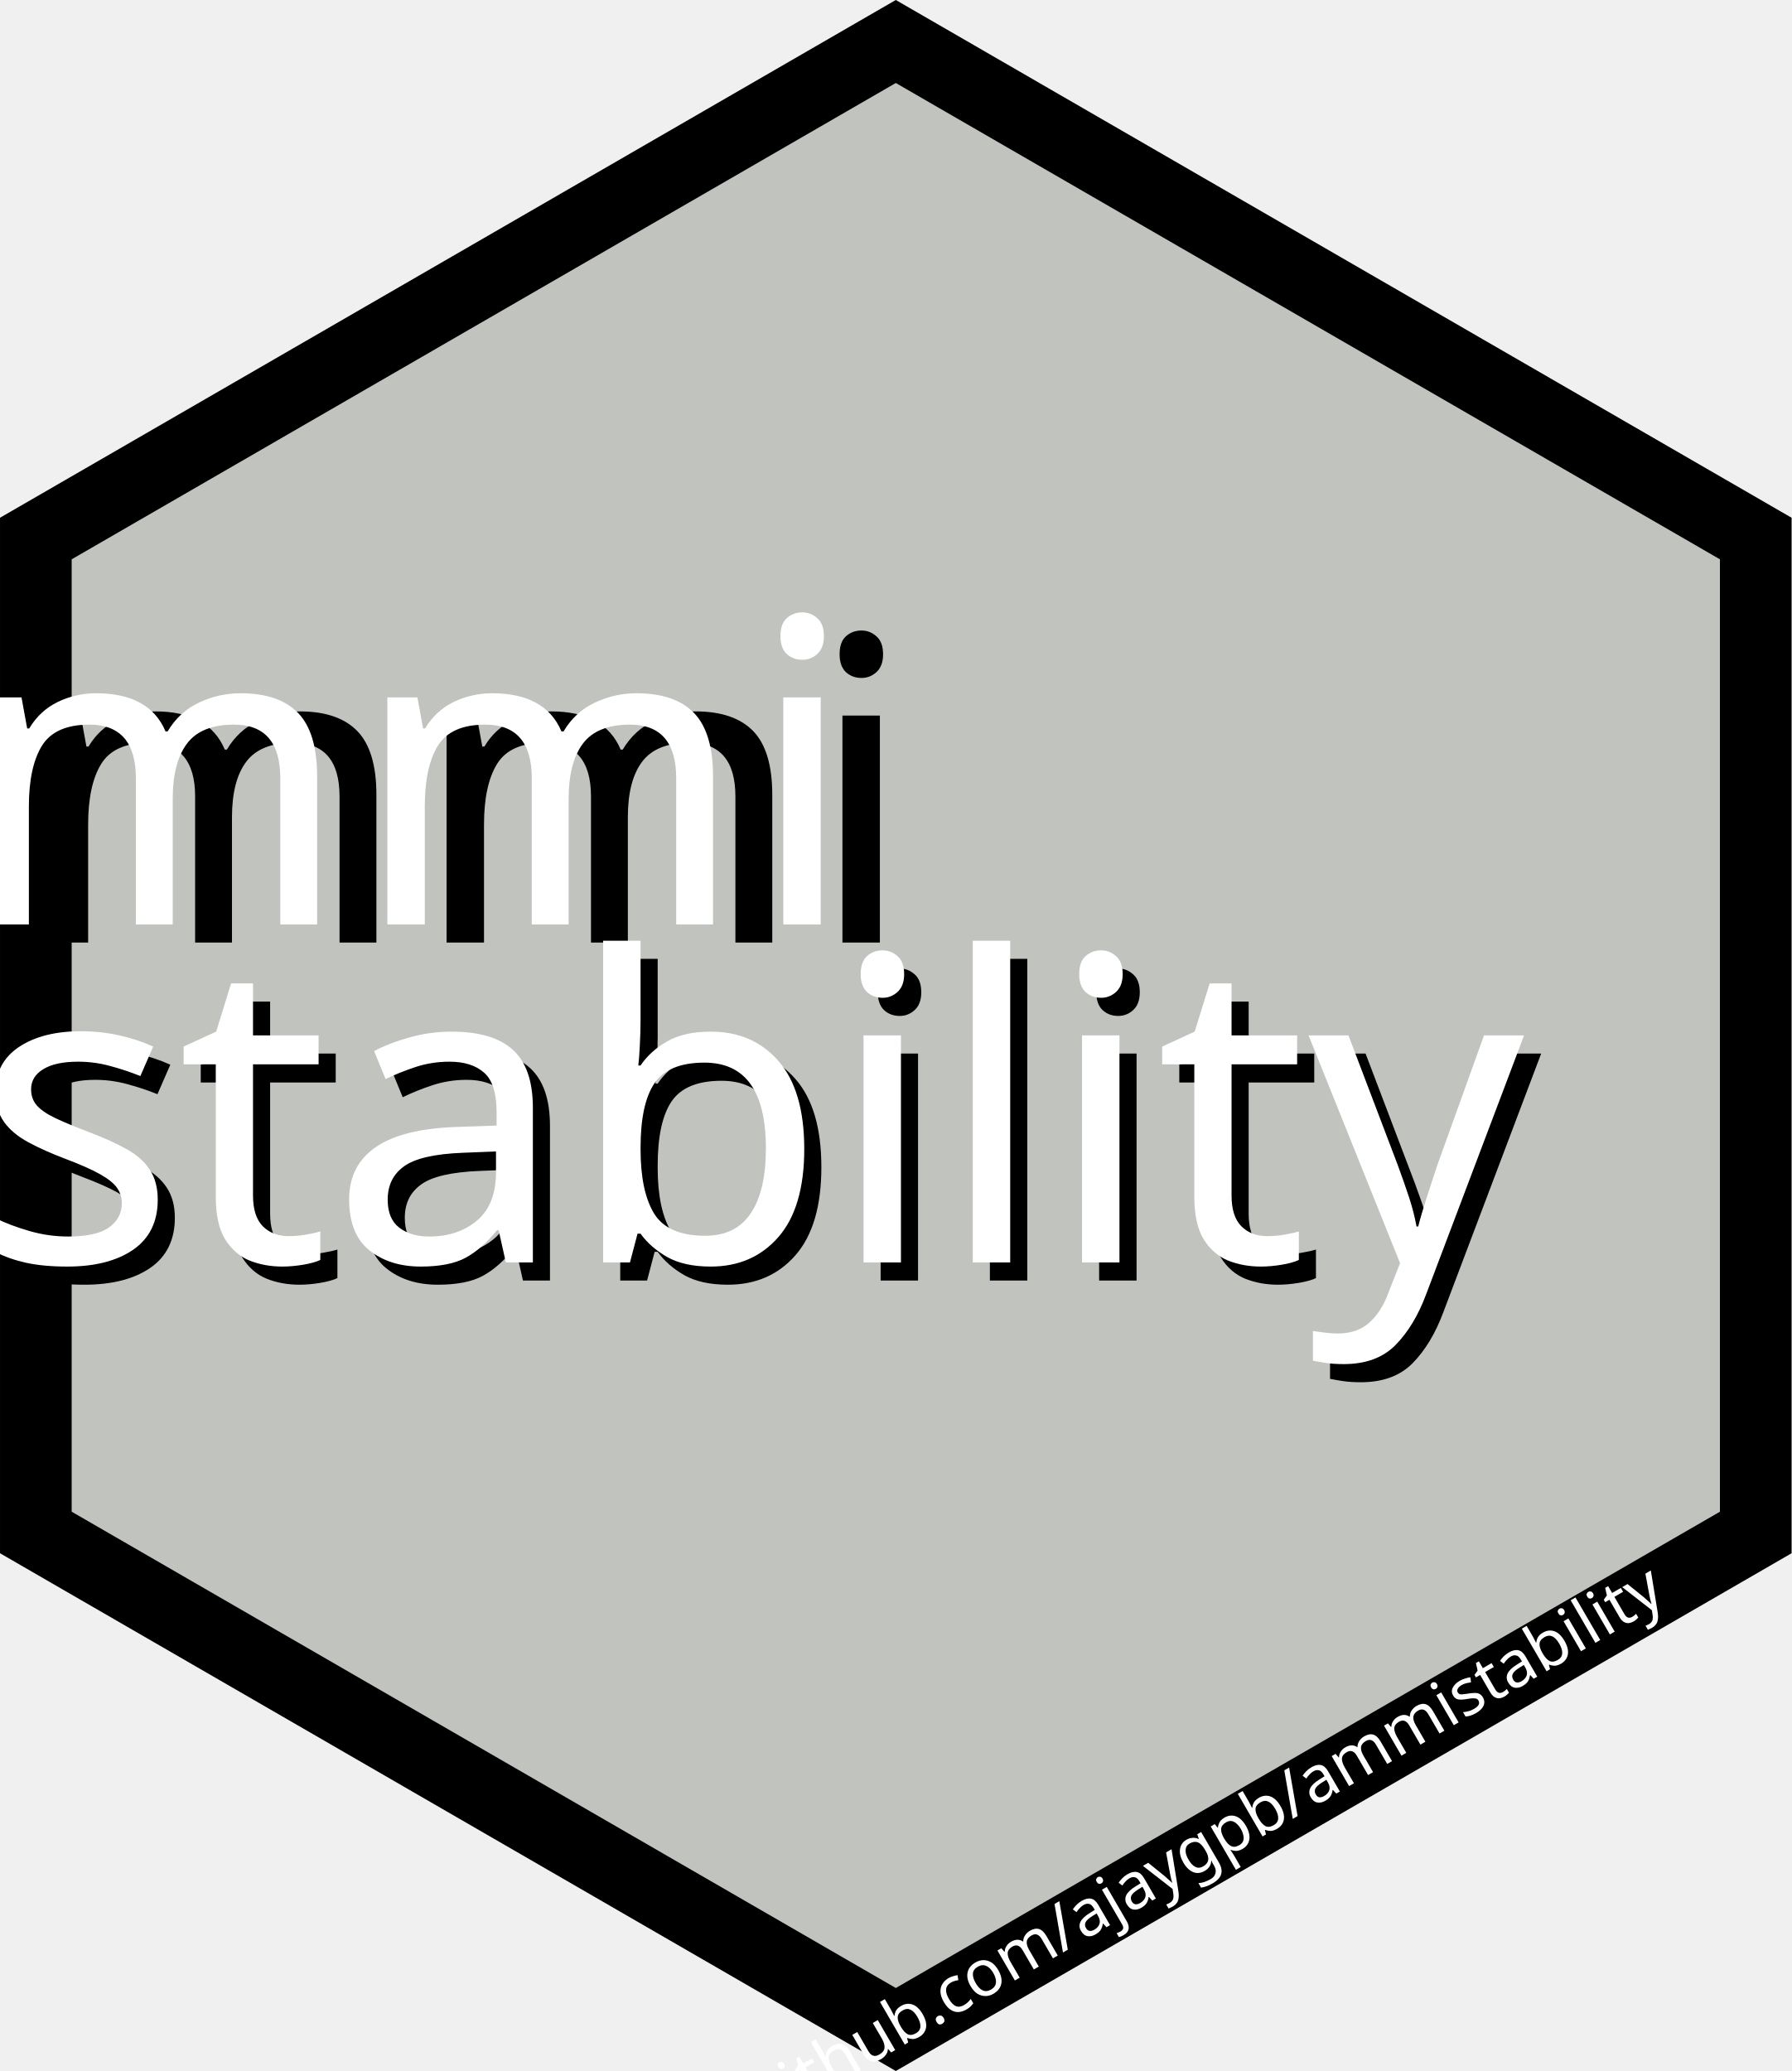
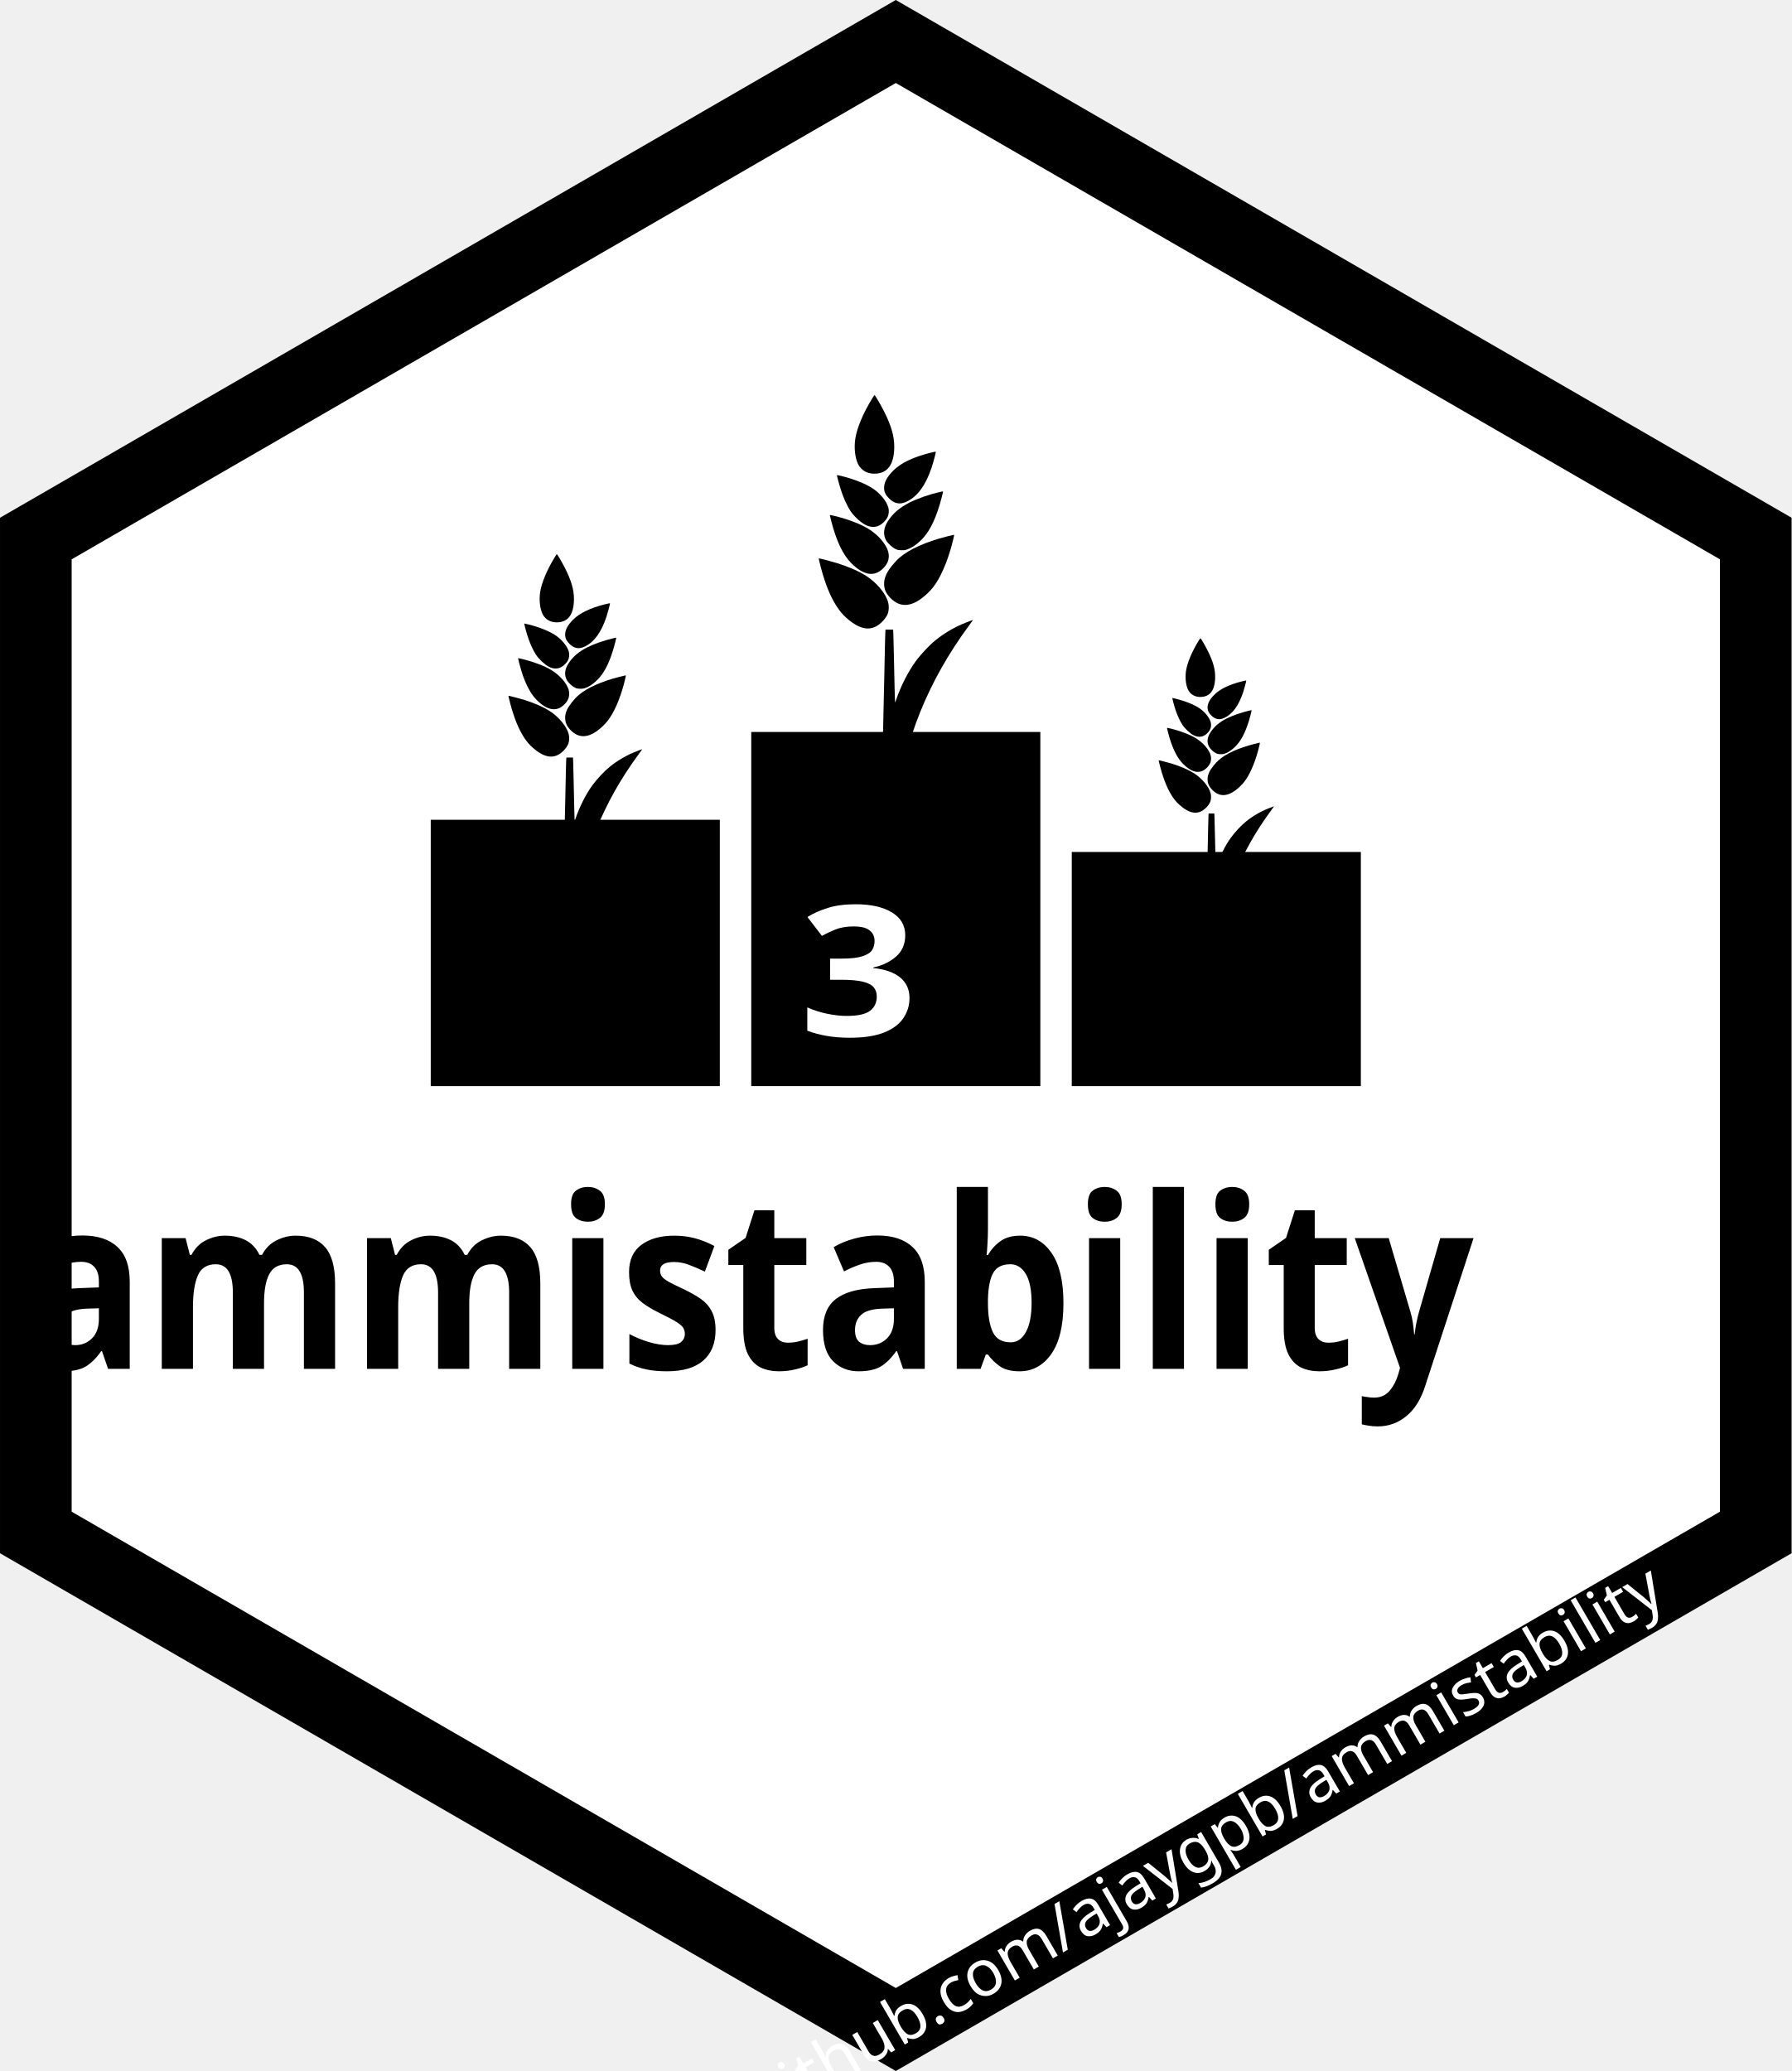
<svg xmlns="http://www.w3.org/2000/svg" xmlns:ns1="https://sketch.io/dtd/" version="1.1" ns1:metadata="eyJ0aXRsZSI6IkxvZ29NYWtyIiwiZGVzY3JpcHRpb24iOiJtYWRlIHdpdGggaHR0cDovL2xvZ29tYWtyLmNvbSIsIm1ldGFkYXRhIjp7InVzZXJBZ2VudCI6eyJ1c2VyQWdlbnQiOiJNb3ppbGxhLzUuMCAoWDExOyBVYnVudHU7IExpbnV4IHg4Nl82NDsgcnY6NTYuMCkgR2Vja28vMjAxMDAxMDEgRmlyZWZveC81Ni4wIiwiZWRnZSI6ZmFsc2UsImZpcmVmb3giOnRydWUsImllIjpmYWxzZSwib3BlcmEiOmZhbHNlLCJjaHJvbWUiOmZhbHNlLCJzYWZhcmkiOmZhbHNlLCJibGFja2JlcnJ5IjpmYWxzZSwibWFjIjpmYWxzZSwid2luZG93cyI6ZmFsc2UsImxpbnV4Ijp0cnVlLCJhbmRyb2lkIjpmYWxzZSwiaW9zIjpmYWxzZSwiX21vYmlsZSI6ZmFsc2UsImNvcmRvdmEiOmZhbHNlLCJwaGFudG9tIjpmYWxzZSwiY2hyb21lQXBwIjpmYWxzZSwibm9kZSI6ZmFsc2UsIm5vZGV3ZWJraXQiOmZhbHNlLCJsYW5nIjoiZW4tdXMiLCJoaXN0b3J5Ijp0cnVlLCJjaG9vc2VFbnRyeSI6ZmFsc2UsImNhbnZhcyI6dHJ1ZSwiY3NzQmFja2dyb3VuZEJsZW5kTW9kZSI6ImJhY2tncm91bmRCbGVuZE1vZGUiLCJjc3NCYWNrZ3JvdW5kQ2xpcCI6ImJhY2tncm91bmRDbGlwIiwiY3NzRmlsdGVyIjoiZmlsdGVyIiwiY3NzVGV4dEZpbGxDb2xvciI6IndlYmtpdFRleHRGaWxsQ29sb3IiLCJjc3NUcmFuc2Zvcm0iOiJ0cmFuc2Zvcm0iLCJjc3NUcmFuc2Zvcm1PcmlnaW4iOiJ0cmFuc2Zvcm1PcmlnaW4iLCJjdHhfaW1hZ2VTbW9vdGhpbmciOnRydWUsImN0eF9saW5lRGFzaCI6dHJ1ZSwiY3R4X2JsaXAiOnRydWUsImdjbyI6eyJzb3VyY2Utb3ZlciI6dHJ1ZSwic291cmNlLWluIjp0cnVlLCJzb3VyY2Utb3V0Ijp0cnVlLCJzb3VyY2UtYXRvcCI6dHJ1ZSwiZGVzdGluYXRpb24tb3ZlciI6dHJ1ZSwiZGVzdGluYXRpb24taW4iOnRydWUsImRlc3RpbmF0aW9uLW91dCI6dHJ1ZSwiZGVzdGluYXRpb24tYXRvcCI6dHJ1ZSwibGlnaHRlciI6dHJ1ZSwiY29weSI6dHJ1ZSwieG9yIjp0cnVlLCJfX2NvbXBvc2l0ZSI6dHJ1ZSwibm9ybWFsIjp0cnVlLCJtdWx0aXBseSI6dHJ1ZSwic2NyZWVuIjp0cnVlLCJvdmVybGF5Ijp0cnVlLCJkYXJrZW4iOnRydWUsImxpZ2h0ZW4iOnRydWUsImNvbG9yLWRvZGdlIjp0cnVlLCJjb2xvci1idXJuIjp0cnVlLCJoYXJkLWxpZ2h0Ijp0cnVlLCJzb2Z0LWxpZ2h0Ijp0cnVlLCJkaWZmZXJlbmNlIjp0cnVlLCJleGNsdXNpb24iOnRydWUsImh1ZSI6dHJ1ZSwic2F0dXJhdGlvbiI6dHJ1ZSwiY29sb3IiOnRydWUsImx1bWlub3NpdHkiOnRydWUsIl9fYmxlbmQiOnRydWV9LCJfcGl4ZWxSYXRpbyI6MSwicGl4ZWxSYXRpbyI6MSwiaWRiIjp0cnVlLCJpbmNvZ25pdG8iOmZhbHNlLCJpb19ibG9iIjp0cnVlLCJpZGJfYmxvYiI6dHJ1ZSwiY2xpcGJvYXJkIjp0cnVlfX0sImNsaXBQYXRoIjp7ImVuYWJsZWQiOnRydWV9LCJleHBvcnREUEkiOjcyLCJleHBvcnRGb3JtYXQiOiJwbmciLCJleHBvcnRRdWFsaXR5IjowLjk1LCJzY2FsZSI6MSwidW5pdHMiOiIlIiwid2lkdGgiOjEwMCwiaGVpZ2h0IjoxMDAsInBhZ2VzIjp7Imxlbmd0aCI6MSwiZGF0YSI6W3sid2lkdGgiOjEwMCwiaGVpZ2h0IjoxMDB9XX19" width="1.73in" height="2in" viewBox="463.36 86 155.7 180" ns1:version="5.1.37" id="svg2">
  <defs id="defs23">
    </defs>
-   <path style="fill:#c0c3be;fill-opacity:1;stroke:none" d="m 504.58,239.385 -36.356,-20.994 0.072,-42.334 0.072,-42.334 36.446,-21.05 36.446,-21.05 1.87,1.072 c 1.029,0.589 17.44,10.066 36.468,21.059 l 34.598,19.987 0,42.313 0,42.313 -36.284,21.004 c -19.956,11.552 -36.44,21.005 -36.63,21.006 -0.19,10e-4 -16.706,-9.445 -36.702,-20.992 z" id="path4525" />
+   <path style="fill:#ffffff;fill-opacity:1;stroke:none" d="m 504.58,239.385 -36.356,-20.994 0.072,-42.334 0.072,-42.334 36.446,-21.05 36.446,-21.05 1.87,1.072 c 1.029,0.589 17.44,10.066 36.468,21.059 l 34.598,19.987 0,42.313 0,42.313 -36.284,21.004 c -19.956,11.552 -36.44,21.005 -36.63,21.006 -0.19,10e-4 -16.706,-9.445 -36.702,-20.992 z" id="path4525" />
  <g transform="matrix(1.25,0,0,-1.659599,-80.67824,520.1604)" id="g5326">
    <g id="g5328">
      <g id="g8488" transform="translate(25.48,122)">
        <path d="m 472.031,135.259 57.298,-24.945 0,-49.877 -57.298,-24.945 -57.298,24.945 0,49.877 z m 0,4.347 -62.28,-27.115 0,-54.23 62.28,-27.115 62.28,27.115 0,54.23 z" id="path4" style="fill:#000000;fill-opacity:1" />
      </g>
    </g>
  </g>
-   <g id="g4167" transform="matrix(1.051364,0,0,1.051364,-30.66202,-3.618687)">
-     <text id="text3801-8" y="163.161" x="517.801" style="font-style:oblique;font-variant:normal;font-weight:bold;font-stretch:normal;font-size:29.649px;line-height:125%;font-family:'Lucida Console';-inkscape-font-specification:'Sans Oblique';text-align:center;letter-spacing:0px;word-spacing:0px;text-anchor:middle;fill:#000000;fill-opacity:1;stroke:none;" xml:space="preserve">
-       <tspan style="font-style:normal;font-weight:normal;font-size:35px;font-family:'Tw Cen MT Condensed Extra Bold';-inkscape-font-specification:'Tw Cen MT Condensed Extra Bold';fill:#000000;fill-opacity:1;" y="163.161" x="517.801" id="tspan3803-8">ammi</tspan>
-     </text>
-     <text id="text3801-1-2" y="191.102" x="552.494" style="font-style:oblique;font-variant:normal;font-weight:bold;font-stretch:normal;font-size:29.649px;line-height:125%;font-family:'Lucida Console';-inkscape-font-specification:'Sans Oblique';text-align:center;letter-spacing:0px;word-spacing:0px;text-anchor:middle;fill:#000000;fill-opacity:1;stroke:none;" xml:space="preserve">
-       <tspan style="font-style:normal;font-weight:normal;font-size:35px;font-family:'Tw Cen MT Condensed Extra Bold';-inkscape-font-specification:'Tw Cen MT Condensed Extra Bold';fill:#000000;fill-opacity:1;" y="191.102" x="552.494" id="tspan3803-7-7">stability</tspan>
-     </text>
-     <text id="text3801" y="161.663" x="516.386" style="font-style:oblique;font-variant:normal;font-weight:bold;font-stretch:normal;font-size:35px;line-height:125%;font-family:'Lucida Console';-inkscape-font-specification:'Sans Oblique';text-align:center;letter-spacing:0px;word-spacing:0px;text-anchor:middle;fill:#000000;fill-opacity:1;stroke:none" xml:space="preserve">
-       <tspan style="font-style:normal;font-weight:normal;font-size:35px;font-family:'Tw Cen MT Condensed Extra Bold';-inkscape-font-specification:'Tw Cen MT Condensed Extra Bold';fill:#ffffff;fill-opacity:1" y="161.663" x="516.386" id="tspan3803">ammi</tspan>
-     </text>
-     <text id="text3801-1" y="189.604" x="551.08" style="font-style:oblique;font-variant:normal;font-weight:bold;font-stretch:normal;font-size:29.649px;line-height:125%;font-family:'Lucida Console';-inkscape-font-specification:'Sans Oblique';text-align:center;letter-spacing:0px;word-spacing:0px;text-anchor:middle;fill:#000000;fill-opacity:1;stroke:none" xml:space="preserve">
-       <tspan style="font-style:normal;font-weight:normal;font-size:35px;font-family:'Tw Cen MT Condensed Extra Bold';-inkscape-font-specification:'Tw Cen MT Condensed Extra Bold';fill:#ffffff;fill-opacity:1" y="189.604" x="551.08" id="tspan3803-7">stability</tspan>
+   <g id="g4167" transform="matrix(0.9981486,0,0,0.9568915,-8.965861,21.26464)">
+     <text id="text3801-1-2" y="175.572" x="603.171" style="font-style:normal;font-variant:normal;font-weight:800;font-stretch:normal;font-size:22.554px;line-height:125%;font-family:'Montserrat Alternates';-inkscape-font-specification:'Montserrat Alternates Ultra-Bold';text-align:center;letter-spacing:0px;word-spacing:0px;text-anchor:middle;fill:#000000;fill-opacity:1;stroke:none;" xml:space="preserve" transform="scale(0.9145045,1.093488)">
+       <tspan style="font-style:normal;font-variant:normal;font-weight:800;font-stretch:normal;font-size:19.897px;font-family:'Montserrat Alternates';-inkscape-font-specification:'Montserrat Alternates Ultra-Bold';fill:#000000;fill-opacity:1;" y="175.572" x="603.171" id="tspan3803-7-7">ammistability</tspan>
    </text>
  </g>
  <text xml:space="preserve" style="font-style:normal;font-weight:normal;font-size:30px;line-height:125%;font-family:sans-serif;text-align:center;letter-spacing:0px;word-spacing:0px;text-anchor:middle;fill:#000000;fill-opacity:1;stroke:none;stroke-width:1px;stroke-linecap:butt;stroke-linejoin:miter;stroke-opacity:1" x="378.807" y="500.452" id="text4175" transform="matrix(0.8644112,-0.5027855,0.5027855,0.8644112,0,0)">
    <tspan id="tspan4177" x="378.807" y="500.452" style="font-style:normal;font-variant:normal;font-weight:normal;font-stretch:normal;font-size:5.625px;font-family:'Tw Cen MT Condensed';-inkscape-font-specification:'Tw Cen MT Condensed, ';fill:#ffffff;fill-opacity:1">github.com/ajaygpb/ammistability</tspan>
  </text>
+   <g id="g4287" transform="translate(2.659239,0)">
+     <g transform="translate(0.4153977,0)" id="g4253">
+       <g transform="matrix(0.00294484,0,0,-0.00294484,528.7228,158.0039)" id="g4" style="fill:#000000;fill-opacity:1;stroke:none">
+         <path d="m 2507,12703 c -274,-445 -457,-881 -506,-1203 -41,-270 -7,-569 84,-750 89,-177 262,-279 474,-280 393,-1 591,266 592,799 1,305 -89,619 -296,1030 -102,204 -270,491 -287,491 -4,0 -31,-39 -61,-87 z" id="path6" style="fill:#000000;fill-opacity:1" />
+         <path d="m 4205,11085 c -506,-129 -862,-301 -1085,-525 -191,-191 -279,-365 -268,-535 7,-107 48,-187 146,-285 159,-158 319,-188 516,-96 322,151 564,481 741,1011 48,144 129,449 123,464 -2,5 -79,-11 -173,-34 z" id="path8" style="fill:#000000;fill-opacity:1" />
+         <path d="m 1460,10423 c 0,-22 56,-237 96,-368 83,-272 193,-519 309,-695 96,-145 297,-330 434,-400 145,-73 281,-80 405,-20 93,44 200,150 246,244 43,86 52,198 25,292 -54,188 -238,412 -460,559 -214,141 -557,277 -915,365 -136,33 -140,33 -140,23 z" id="path10" style="fill:#000000;fill-opacity:1" />
+         <path d="m 4490,9929 c -307,-71 -651,-191 -885,-309 -294,-149 -489,-315 -642,-551 -130,-201 -148,-397 -50,-569 49,-86 171,-201 263,-246 70,-35 85,-39 175,-42 80,-4 109,0 165,17 139,45 265,126 409,263 233,220 406,542 559,1038 37,119 106,385 106,407 0,15 6,16 -100,-8 z" id="path12" style="fill:#000000;fill-opacity:1" />
+         <path d="m 1250,9242 c 0,-5 20,-87 45,-183 146,-571 343,-985 586,-1228 357,-356 670,-414 925,-171 71,68 111,121 146,195 41,88 50,203 23,305 -59,230 -304,513 -596,688 -229,137 -567,268 -938,363 -158,40 -191,45 -191,31 z" id="path14" style="fill:#000000;fill-opacity:1" />
+         <path d="m 4890,8662 c -14,-2 -104,-24 -200,-48 -608,-155 -1100,-376 -1384,-623 -150,-129 -330,-358 -391,-495 -49,-110 -68,-201 -63,-300 8,-152 61,-265 183,-391 307,-318 673,-272 1101,137 53,51 125,129 160,174 210,269 409,716 548,1229 37,138 79,317 74,319 -2,1 -14,0 -28,-2 z" id="path16" style="fill:#000000;fill-opacity:1" />
+         <path d="m 924,7948 c 25,-115 87,-350 123,-468 123,-401 255,-700 418,-945 91,-136 156,-212 264,-311 412,-374 749,-422 1041,-147 91,85 161,183 192,268 33,91 36,229 8,331 -70,259 -338,580 -645,776 -218,139 -509,267 -850,375 -137,43 -514,143 -542,143 -9,0 -12,-8 -9,-22 z" id="path18" style="fill:#000000;fill-opacity:1" />
+         <path d="m 5415,6133 c -22,-9 -87,-34 -145,-56 -307,-116 -635,-306 -900,-521 -188,-152 -446,-427 -599,-640 -218,-302 -438,-740 -566,-1124 -16,-45 -29,-81 -31,-80 -3,4 -20,697 -34,1393 -6,286 -13,575 -16,643 l -6,122 -113,0 -113,0 -6,-122 c -3,-68 -8,-249 -11,-403 -3,-154 -10,-476 -15,-715 -6,-239 -19,-844 -30,-1345 -19,-892 -31,-1411 -50,-2250 -5,-231 -12,-558 -16,-728 l -7,-307 248,0 248,0 -7,293 c -5,225 -3,331 9,461 158,1774 890,3595 2102,5234 62,84 113,155 113,157 0,7 -10,5 -55,-12 z" id="path20" style="fill:#000000;fill-opacity:1" />
+       </g>
+       <g id="g4213" transform="matrix(0.7194949,0,0,0.9566909,151.3644,27.22283)">
+         <rect y="127.937" x="520.101" height="32.173" width="34.917" id="rect4149-4" style="opacity:1;fill:#000000;fill-opacity:1;stroke:none;stroke-width:10.5;stroke-miterlimit:4;stroke-dasharray:none;stroke-opacity:1" />
+         <text id="text4183" y="153.216" x="537.253" style="font-style:normal;font-weight:normal;font-size:30px;line-height:125%;font-family:sans-serif;text-align:center;letter-spacing:0px;word-spacing:0px;text-anchor:middle;fill:#000000;fill-opacity:1;stroke:none;stroke-width:1px;stroke-linecap:butt;stroke-linejoin:miter;stroke-opacity:1" xml:space="preserve">
+           <tspan style="font-style:normal;font-variant:normal;font-weight:bold;font-stretch:normal;font-size:25px;font-family:Montserrat;-inkscape-font-specification:'Montserrat Bold';fill:#ffffff;fill-opacity:1" y="153.216" x="537.253" id="tspan4185">1</tspan>
+         </text>
+       </g>
+     </g>
+     <g id="g4238">
+       <g transform="matrix(0.0022021,0,0,-0.0022021,559.367,169.632)" id="g4-0" style="fill:#000000;fill-opacity:1;stroke:none">
+         <path d="m 2507,12703 c -274,-445 -457,-881 -506,-1203 -41,-270 -7,-569 84,-750 89,-177 262,-279 474,-280 393,-1 591,266 592,799 1,305 -89,619 -296,1030 -102,204 -270,491 -287,491 -4,0 -31,-39 -61,-87 z" id="path6-0" style="fill:#000000;fill-opacity:1" />
+         <path d="m 4205,11085 c -506,-129 -862,-301 -1085,-525 -191,-191 -279,-365 -268,-535 7,-107 48,-187 146,-285 159,-158 319,-188 516,-96 322,151 564,481 741,1011 48,144 129,449 123,464 -2,5 -79,-11 -173,-34 z" id="path8-3" style="fill:#000000;fill-opacity:1" />
+         <path d="m 1460,10423 c 0,-22 56,-237 96,-368 83,-272 193,-519 309,-695 96,-145 297,-330 434,-400 145,-73 281,-80 405,-20 93,44 200,150 246,244 43,86 52,198 25,292 -54,188 -238,412 -460,559 -214,141 -557,277 -915,365 -136,33 -140,33 -140,23 z" id="path10-4" style="fill:#000000;fill-opacity:1" />
+         <path d="m 4490,9929 c -307,-71 -651,-191 -885,-309 -294,-149 -489,-315 -642,-551 -130,-201 -148,-397 -50,-569 49,-86 171,-201 263,-246 70,-35 85,-39 175,-42 80,-4 109,0 165,17 139,45 265,126 409,263 233,220 406,542 559,1038 37,119 106,385 106,407 0,15 6,16 -100,-8 z" id="path12-5" style="fill:#000000;fill-opacity:1" />
+         <path d="m 1250,9242 c 0,-5 20,-87 45,-183 146,-571 343,-985 586,-1228 357,-356 670,-414 925,-171 71,68 111,121 146,195 41,88 50,203 23,305 -59,230 -304,513 -596,688 -229,137 -567,268 -938,363 -158,40 -191,45 -191,31 z" id="path14-3" style="fill:#000000;fill-opacity:1" />
+         <path d="m 4890,8662 c -14,-2 -104,-24 -200,-48 -608,-155 -1100,-376 -1384,-623 -150,-129 -330,-358 -391,-495 -49,-110 -68,-201 -63,-300 8,-152 61,-265 183,-391 307,-318 673,-272 1101,137 53,51 125,129 160,174 210,269 409,716 548,1229 37,138 79,317 74,319 -2,1 -14,0 -28,-2 z" id="path16-3" style="fill:#000000;fill-opacity:1" />
+         <path d="m 924,7948 c 25,-115 87,-350 123,-468 123,-401 255,-700 418,-945 91,-136 156,-212 264,-311 412,-374 749,-422 1041,-147 91,85 161,183 192,268 33,91 36,229 8,331 -70,259 -338,580 -645,776 -218,139 -509,267 -850,375 -137,43 -514,143 -542,143 -9,0 -12,-8 -9,-22 z" id="path18-0" style="fill:#000000;fill-opacity:1" />
+         <path d="m 5415,6133 c -22,-9 -87,-34 -145,-56 -307,-116 -635,-306 -900,-521 -188,-152 -446,-427 -599,-640 -218,-302 -438,-740 -566,-1124 -16,-45 -29,-81 -31,-80 -3,4 -20,697 -34,1393 -6,286 -13,575 -16,643 l -6,122 -113,0 -113,0 -6,-122 c -3,-68 -8,-249 -11,-403 -3,-154 -10,-476 -15,-715 -6,-239 -19,-844 -30,-1345 -19,-892 -31,-1411 -50,-2250 -5,-231 -12,-558 -16,-728 l -7,-307 248,0 248,0 -7,293 c -5,225 -3,331 9,461 158,1774 890,3595 2102,5234 62,84 113,155 113,157 0,7 -10,5 -55,-12 z" id="path20-6" style="fill:#000000;fill-opacity:1" />
+       </g>
+       <g id="g4208" transform="matrix(0.7194949,0,0,0.632523,147.2943,70.85128)">
+         <rect y="141.019" x="565.049" height="32.173" width="34.917" id="rect4149-4-0" style="opacity:1;fill:#000000;fill-opacity:1;stroke:none;stroke-width:10.5;stroke-miterlimit:4;stroke-dasharray:none;stroke-opacity:1" />
+         <g id="g4283">
+           <text xml:space="preserve" style="font-style:normal;font-weight:normal;font-size:30px;line-height:125%;font-family:sans-serif;text-align:center;letter-spacing:0px;word-spacing:0px;text-anchor:middle;fill:#000000;fill-opacity:1;stroke:none;stroke-width:1px;stroke-linecap:butt;stroke-linejoin:miter;stroke-opacity:1" x="582.201" y="166.298" id="text4183-4">
+             <tspan id="tspan4185-5" x="582.201" y="166.298" style="font-style:normal;font-variant:normal;font-weight:bold;font-stretch:normal;font-size:25px;font-family:Montserrat;-inkscape-font-specification:'Montserrat Bold';fill:#ffffff;fill-opacity:1">3</tspan>
+           </text>
+         </g>
+       </g>
+     </g>
+     <g id="g4268">
+       <g transform="matrix(0.0025539,0,0,-0.0025539,502.5333,166.8322)" id="g4-5" style="fill:#000000;fill-opacity:1;stroke:none">
+         <path d="m 2507,12703 c -274,-445 -457,-881 -506,-1203 -41,-270 -7,-569 84,-750 89,-177 262,-279 474,-280 393,-1 591,266 592,799 1,305 -89,619 -296,1030 -102,204 -270,491 -287,491 -4,0 -31,-39 -61,-87 z" id="path6-04" style="fill:#000000;fill-opacity:1" />
+         <path d="m 4205,11085 c -506,-129 -862,-301 -1085,-525 -191,-191 -279,-365 -268,-535 7,-107 48,-187 146,-285 159,-158 319,-188 516,-96 322,151 564,481 741,1011 48,144 129,449 123,464 -2,5 -79,-11 -173,-34 z" id="path8-31" style="fill:#000000;fill-opacity:1" />
+         <path d="m 1460,10423 c 0,-22 56,-237 96,-368 83,-272 193,-519 309,-695 96,-145 297,-330 434,-400 145,-73 281,-80 405,-20 93,44 200,150 246,244 43,86 52,198 25,292 -54,188 -238,412 -460,559 -214,141 -557,277 -915,365 -136,33 -140,33 -140,23 z" id="path10-9" style="fill:#000000;fill-opacity:1" />
+         <path d="m 4490,9929 c -307,-71 -651,-191 -885,-309 -294,-149 -489,-315 -642,-551 -130,-201 -148,-397 -50,-569 49,-86 171,-201 263,-246 70,-35 85,-39 175,-42 80,-4 109,0 165,17 139,45 265,126 409,263 233,220 406,542 559,1038 37,119 106,385 106,407 0,15 6,16 -100,-8 z" id="path12-4" style="fill:#000000;fill-opacity:1" />
+         <path d="m 1250,9242 c 0,-5 20,-87 45,-183 146,-571 343,-985 586,-1228 357,-356 670,-414 925,-171 71,68 111,121 146,195 41,88 50,203 23,305 -59,230 -304,513 -596,688 -229,137 -567,268 -938,363 -158,40 -191,45 -191,31 z" id="path14-5" style="fill:#000000;fill-opacity:1" />
+         <path d="m 4890,8662 c -14,-2 -104,-24 -200,-48 -608,-155 -1100,-376 -1384,-623 -150,-129 -330,-358 -391,-495 -49,-110 -68,-201 -63,-300 8,-152 61,-265 183,-391 307,-318 673,-272 1101,137 53,51 125,129 160,174 210,269 409,716 548,1229 37,138 79,317 74,319 -2,1 -14,0 -28,-2 z" id="path16-6" style="fill:#000000;fill-opacity:1" />
+         <path d="m 924,7948 c 25,-115 87,-350 123,-468 123,-401 255,-700 418,-945 91,-136 156,-212 264,-311 412,-374 749,-422 1041,-147 91,85 161,183 192,268 33,91 36,229 8,331 -70,259 -338,580 -645,776 -218,139 -509,267 -850,375 -137,43 -514,143 -542,143 -9,0 -12,-8 -9,-22 z" id="path18-3" style="fill:#000000;fill-opacity:1" />
+         <path d="m 5415,6133 c -22,-9 -87,-34 -145,-56 -307,-116 -635,-306 -900,-521 -188,-152 -446,-427 -599,-640 -218,-302 -438,-740 -566,-1124 -16,-45 -29,-81 -31,-80 -3,4 -20,697 -34,1393 -6,286 -13,575 -16,643 l -6,122 -113,0 -113,0 -6,-122 c -3,-68 -8,-249 -11,-403 -3,-154 -10,-476 -15,-715 -6,-239 -19,-844 -30,-1345 -19,-892 -31,-1411 -50,-2250 -5,-231 -12,-558 -16,-728 l -7,-307 248,0 248,0 -7,293 c -5,225 -3,331 9,461 158,1774 890,3595 2102,5234 62,84 113,155 113,157 0,7 -10,5 -55,-12 z" id="path20-62" style="fill:#000000;fill-opacity:1" />
+       </g>
+       <g transform="matrix(0.7194949,0,0,0.7194949,91.58514,55.78842)" id="g4208-9">
+         <rect y="141.019" x="565.049" height="32.173" width="34.917" id="rect4149-4-0-7" style="opacity:1;fill:#000000;fill-opacity:1;stroke:none;stroke-width:10.5;stroke-miterlimit:4;stroke-dasharray:none;stroke-opacity:1" />
+         <text id="text4183-4-1" y="166.298" x="582.201" style="font-style:normal;font-weight:normal;font-size:30px;line-height:125%;font-family:sans-serif;text-align:center;letter-spacing:0px;word-spacing:0px;text-anchor:middle;fill:#000000;fill-opacity:1;stroke:none;stroke-width:1px;stroke-linecap:butt;stroke-linejoin:miter;stroke-opacity:1" xml:space="preserve">
+           <tspan style="font-style:normal;font-variant:normal;font-weight:bold;font-stretch:normal;font-size:25px;font-family:Montserrat;-inkscape-font-specification:'Montserrat Bold';fill:#ffffff;fill-opacity:0.971" y="166.298" x="582.201" id="tspan4185-5-1">2</tspan>
+         </text>
+       </g>
+     </g>
+   </g>
</svg>
